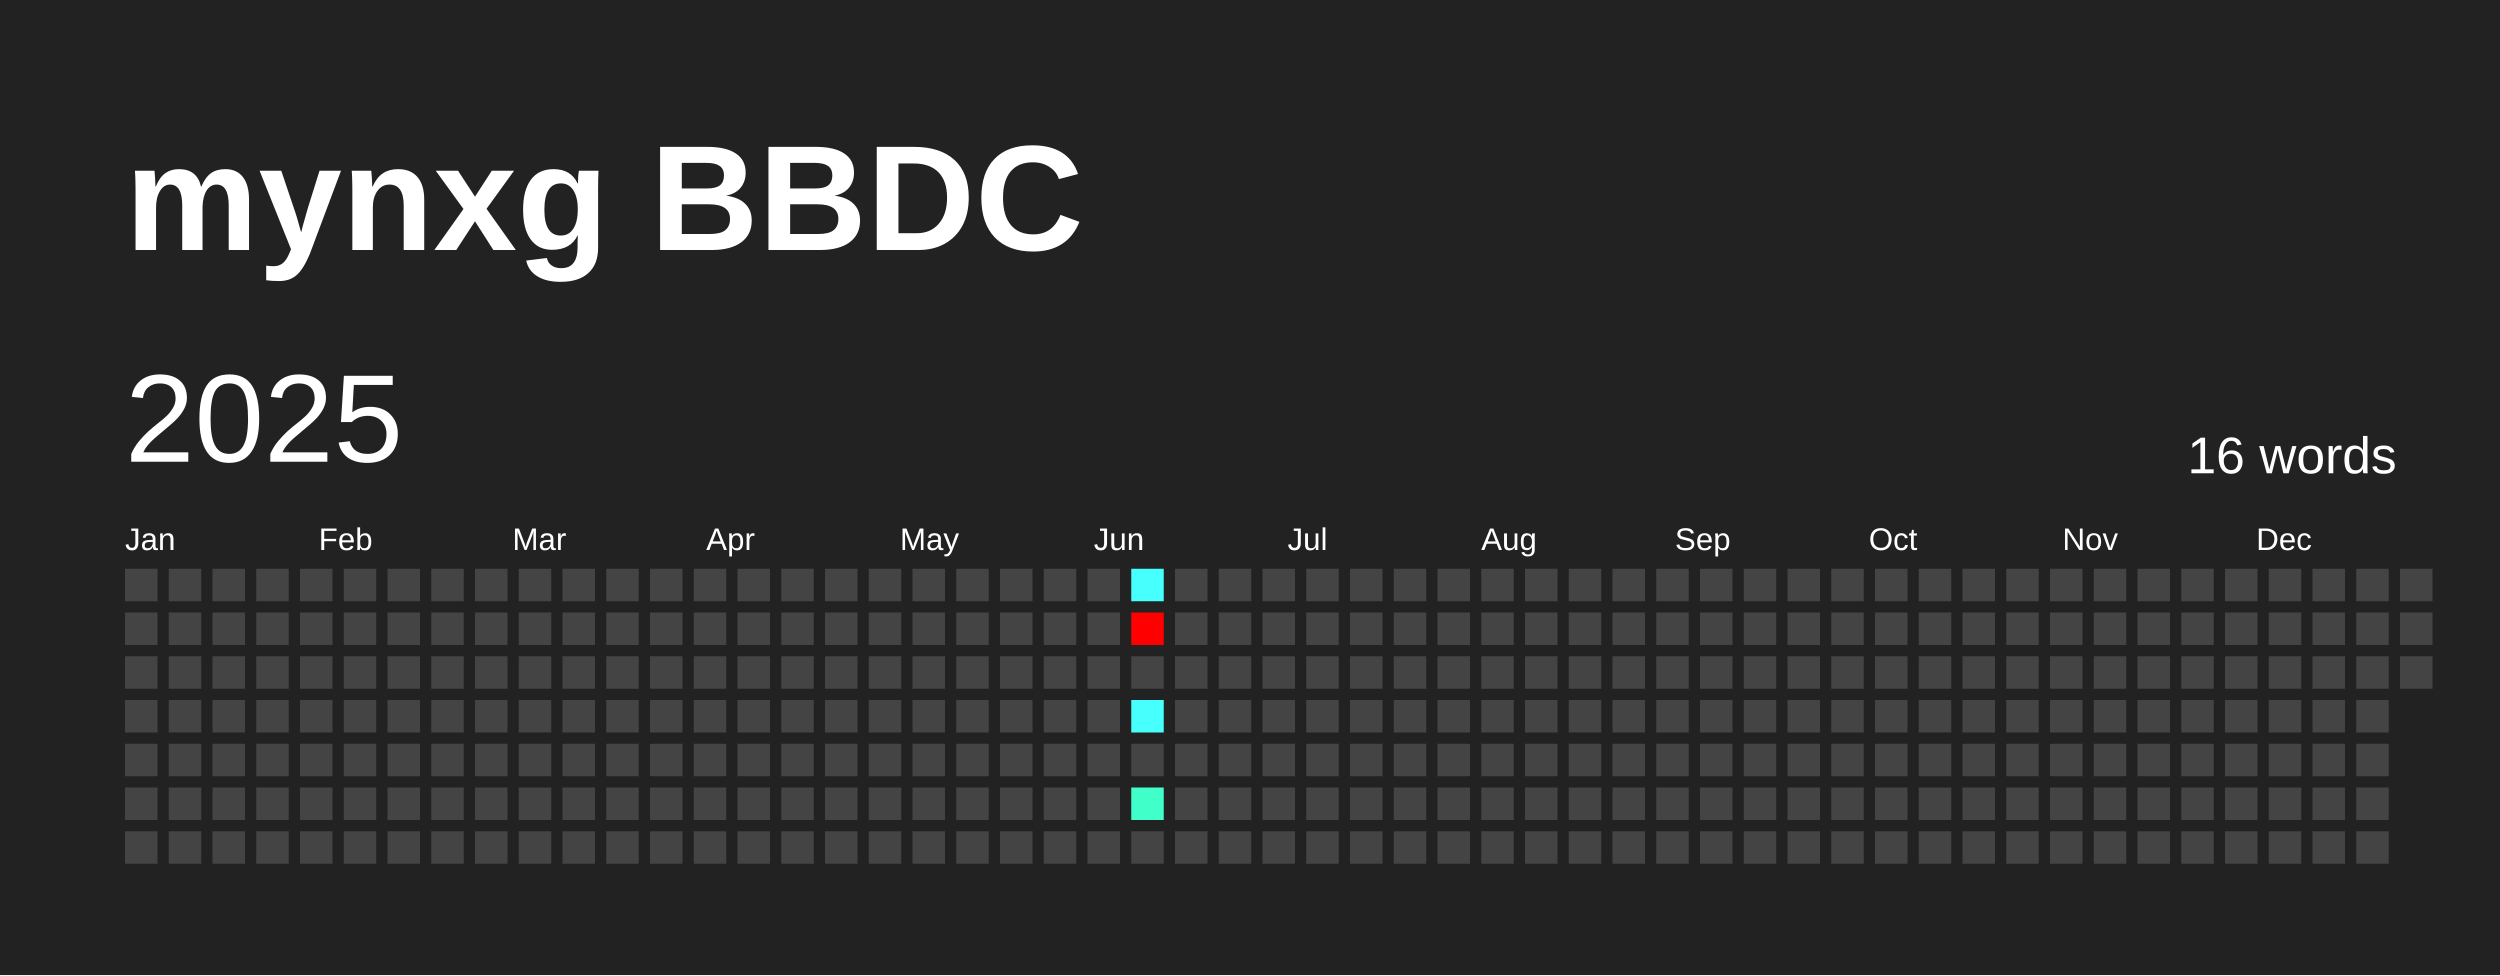
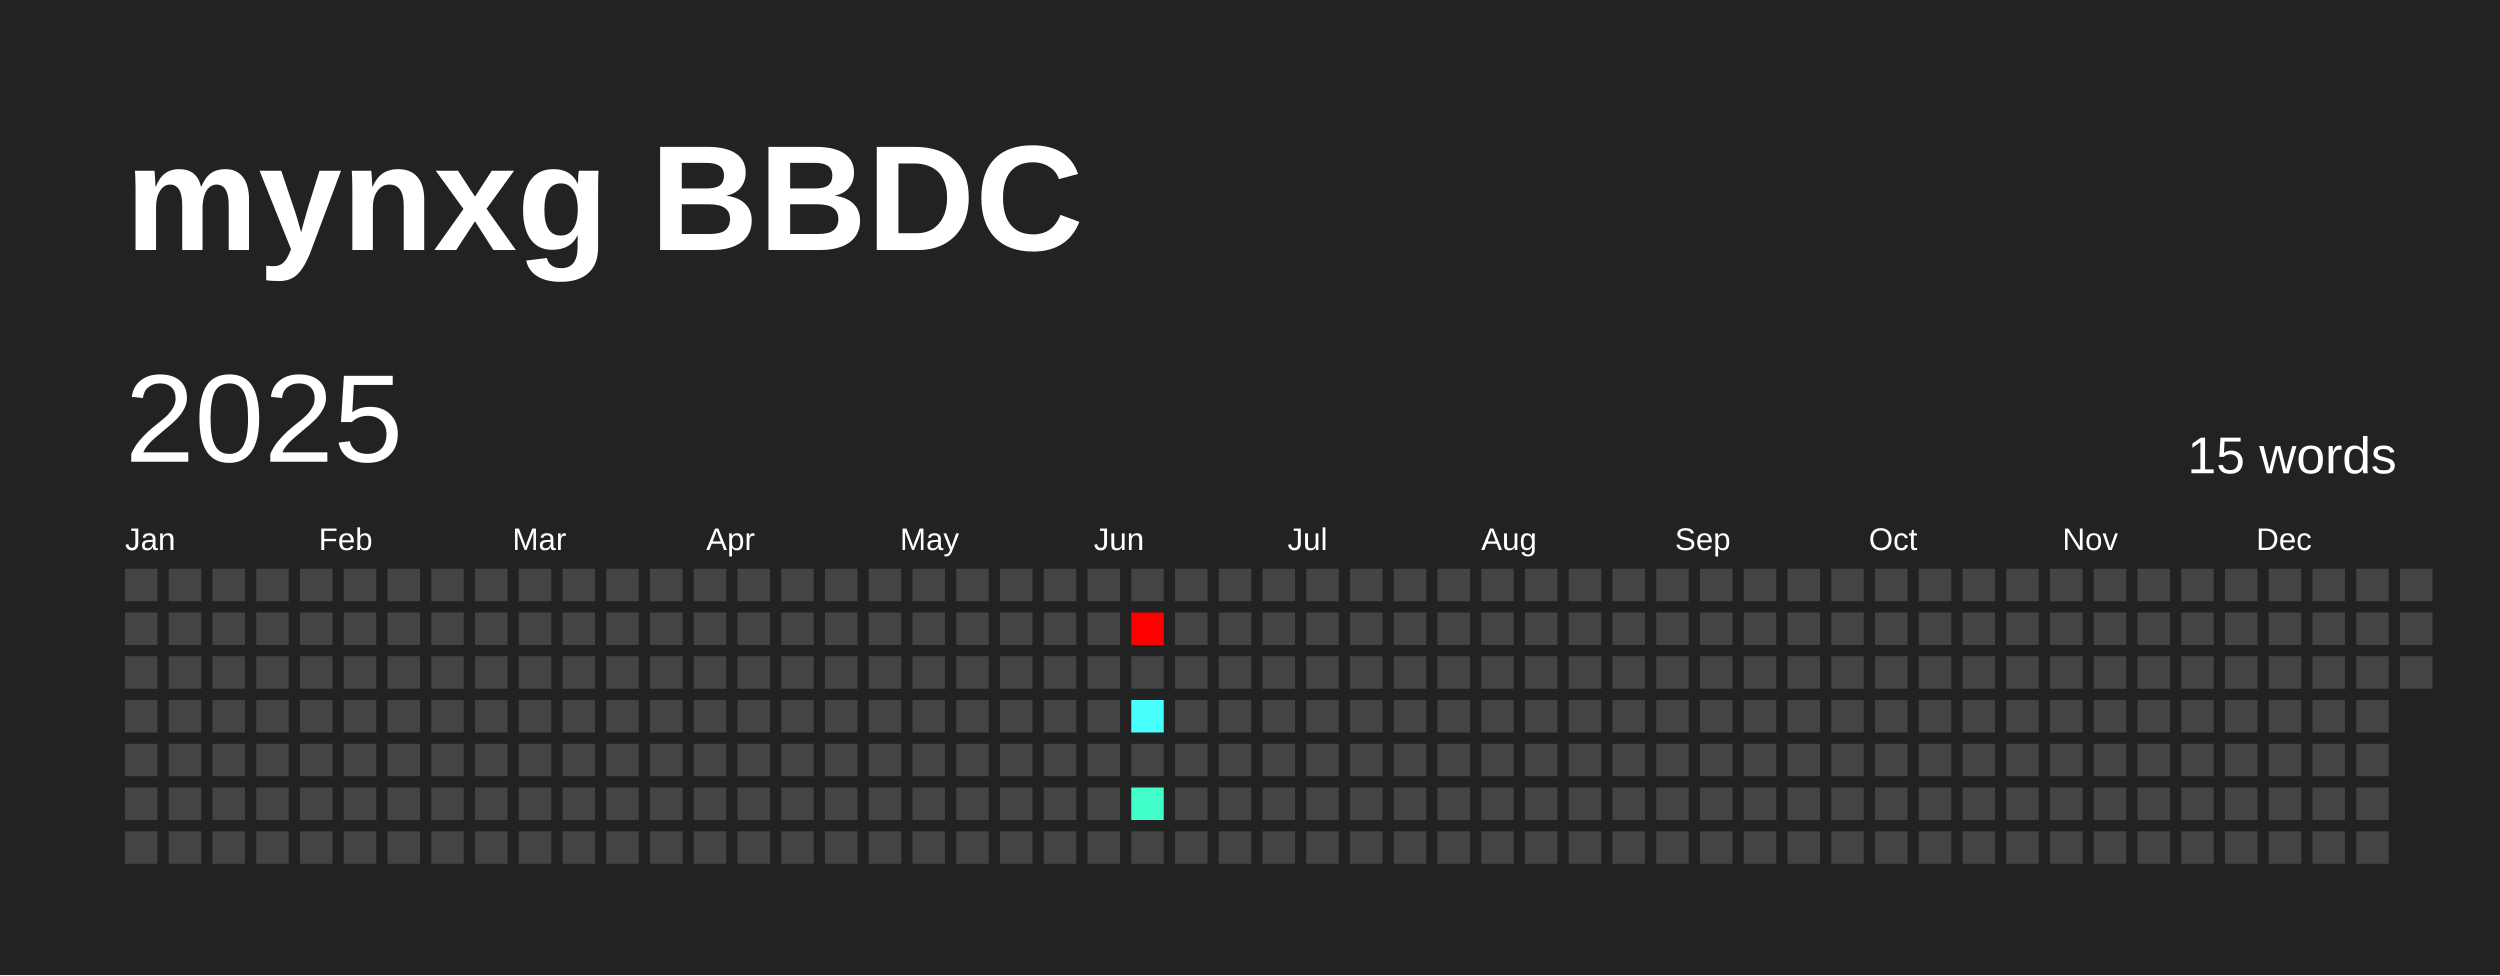
<svg xmlns="http://www.w3.org/2000/svg" baseProfile="full" height="78mm" version="1.1" viewBox="0,0,200,78" width="200mm">
  <defs />
  <rect fill="#222222" height="78" width="200" x="0" y="0" />
  <text fill="#FFFFFF" style="font-size:12px; font-family:Arial; font-weight:bold;" x="10" y="20">mynxg BBDC</text>
  <text dominant-baseline="hanging" fill="#FFFFFF" style="font-size:10.0px; font-family:Arial;" x="10" y="30">2025</text>
-   <text dominant-baseline="hanging" fill="#FFFFFF" style="font-size:4.125px; font-family:Arial;" x="175" y="35">16 words</text>
+   <text dominant-baseline="hanging" fill="#FFFFFF" style="font-size:4.125px; font-family:Arial;" x="175" y="35">15 words</text>
  <text fill="#FFFFFF" style="font-size:2.5px; font-family:Arial" x="10.0" y="44">Jan</text>
  <text fill="#FFFFFF" style="font-size:2.5px; font-family:Arial" x="25.5" y="44">Feb</text>
  <text fill="#FFFFFF" style="font-size:2.5px; font-family:Arial" x="41.0" y="44">Mar</text>
  <text fill="#FFFFFF" style="font-size:2.5px; font-family:Arial" x="56.5" y="44">Apr</text>
  <text fill="#FFFFFF" style="font-size:2.5px; font-family:Arial" x="72.0" y="44">May</text>
  <text fill="#FFFFFF" style="font-size:2.5px; font-family:Arial" x="87.5" y="44">Jun</text>
  <text fill="#FFFFFF" style="font-size:2.5px; font-family:Arial" x="103.0" y="44">Jul</text>
  <text fill="#FFFFFF" style="font-size:2.5px; font-family:Arial" x="118.5" y="44">Aug</text>
  <text fill="#FFFFFF" style="font-size:2.5px; font-family:Arial" x="134.0" y="44">Sep</text>
  <text fill="#FFFFFF" style="font-size:2.5px; font-family:Arial" x="149.5" y="44">Oct</text>
  <text fill="#FFFFFF" style="font-size:2.5px; font-family:Arial" x="165.0" y="44">Nov</text>
  <text fill="#FFFFFF" style="font-size:2.5px; font-family:Arial" x="180.5" y="44">Dec</text>
  <rect fill="#444444" height="2.6" width="2.6" x="10.0" y="45.5" />
  <rect fill="#444444" height="2.6" width="2.6" x="10.0" y="49.0" />
  <rect fill="#444444" height="2.6" width="2.6" x="10.0" y="52.5" />
  <rect fill="#444444" height="2.6" width="2.6" x="10.0" y="56.0" />
  <rect fill="#444444" height="2.6" width="2.6" x="10.0" y="59.5" />
  <rect fill="#444444" height="2.6" width="2.6" x="10.0" y="63.0" />
  <rect fill="#444444" height="2.6" width="2.6" x="10.0" y="66.5" />
  <rect fill="#444444" height="2.6" width="2.6" x="13.5" y="45.5" />
  <rect fill="#444444" height="2.6" width="2.6" x="13.5" y="49.0" />
  <rect fill="#444444" height="2.6" width="2.6" x="13.5" y="52.5" />
  <rect fill="#444444" height="2.6" width="2.6" x="13.5" y="56.0" />
  <rect fill="#444444" height="2.6" width="2.6" x="13.5" y="59.5" />
  <rect fill="#444444" height="2.6" width="2.6" x="13.5" y="63.0" />
  <rect fill="#444444" height="2.6" width="2.6" x="13.5" y="66.5" />
  <rect fill="#444444" height="2.6" width="2.6" x="17.0" y="45.5" />
  <rect fill="#444444" height="2.6" width="2.6" x="17.0" y="49.0" />
  <rect fill="#444444" height="2.6" width="2.6" x="17.0" y="52.5" />
  <rect fill="#444444" height="2.6" width="2.6" x="17.0" y="56.0" />
  <rect fill="#444444" height="2.6" width="2.6" x="17.0" y="59.5" />
  <rect fill="#444444" height="2.6" width="2.6" x="17.0" y="63.0" />
  <rect fill="#444444" height="2.6" width="2.6" x="17.0" y="66.5" />
  <rect fill="#444444" height="2.6" width="2.6" x="20.5" y="45.5" />
  <rect fill="#444444" height="2.6" width="2.6" x="20.5" y="49.0" />
  <rect fill="#444444" height="2.6" width="2.6" x="20.5" y="52.5" />
  <rect fill="#444444" height="2.6" width="2.6" x="20.5" y="56.0" />
  <rect fill="#444444" height="2.6" width="2.6" x="20.5" y="59.5" />
  <rect fill="#444444" height="2.6" width="2.6" x="20.5" y="63.0" />
  <rect fill="#444444" height="2.6" width="2.6" x="20.5" y="66.5" />
  <rect fill="#444444" height="2.6" width="2.6" x="24.0" y="45.5" />
  <rect fill="#444444" height="2.6" width="2.6" x="24.0" y="49.0" />
  <rect fill="#444444" height="2.6" width="2.6" x="24.0" y="52.5" />
  <rect fill="#444444" height="2.6" width="2.6" x="24.0" y="56.0" />
  <rect fill="#444444" height="2.6" width="2.6" x="24.0" y="59.5" />
  <rect fill="#444444" height="2.6" width="2.6" x="24.0" y="63.0" />
  <rect fill="#444444" height="2.6" width="2.6" x="24.0" y="66.5" />
  <rect fill="#444444" height="2.6" width="2.6" x="27.5" y="45.5" />
  <rect fill="#444444" height="2.6" width="2.6" x="27.5" y="49.0" />
  <rect fill="#444444" height="2.6" width="2.6" x="27.5" y="52.5" />
  <rect fill="#444444" height="2.6" width="2.6" x="27.5" y="56.0" />
  <rect fill="#444444" height="2.6" width="2.6" x="27.5" y="59.5" />
  <rect fill="#444444" height="2.6" width="2.6" x="27.5" y="63.0" />
  <rect fill="#444444" height="2.6" width="2.6" x="27.5" y="66.5" />
  <rect fill="#444444" height="2.6" width="2.6" x="31.0" y="45.5" />
  <rect fill="#444444" height="2.6" width="2.6" x="31.0" y="49.0" />
  <rect fill="#444444" height="2.6" width="2.6" x="31.0" y="52.5" />
  <rect fill="#444444" height="2.6" width="2.6" x="31.0" y="56.0" />
  <rect fill="#444444" height="2.6" width="2.6" x="31.0" y="59.5" />
  <rect fill="#444444" height="2.6" width="2.6" x="31.0" y="63.0" />
  <rect fill="#444444" height="2.6" width="2.6" x="31.0" y="66.5" />
  <rect fill="#444444" height="2.6" width="2.6" x="34.5" y="45.5" />
  <rect fill="#444444" height="2.6" width="2.6" x="34.5" y="49.0" />
  <rect fill="#444444" height="2.6" width="2.6" x="34.5" y="52.5" />
  <rect fill="#444444" height="2.6" width="2.6" x="34.5" y="56.0" />
  <rect fill="#444444" height="2.6" width="2.6" x="34.5" y="59.5" />
  <rect fill="#444444" height="2.6" width="2.6" x="34.5" y="63.0" />
  <rect fill="#444444" height="2.6" width="2.6" x="34.5" y="66.5" />
  <rect fill="#444444" height="2.6" width="2.6" x="38.0" y="45.5" />
  <rect fill="#444444" height="2.6" width="2.6" x="38.0" y="49.0" />
  <rect fill="#444444" height="2.6" width="2.6" x="38.0" y="52.5" />
  <rect fill="#444444" height="2.6" width="2.6" x="38.0" y="56.0" />
  <rect fill="#444444" height="2.6" width="2.6" x="38.0" y="59.5" />
  <rect fill="#444444" height="2.6" width="2.6" x="38.0" y="63.0" />
  <rect fill="#444444" height="2.6" width="2.6" x="38.0" y="66.5" />
  <rect fill="#444444" height="2.6" width="2.6" x="41.5" y="45.5" />
  <rect fill="#444444" height="2.6" width="2.6" x="41.5" y="49.0" />
  <rect fill="#444444" height="2.6" width="2.6" x="41.5" y="52.5" />
  <rect fill="#444444" height="2.6" width="2.6" x="41.5" y="56.0" />
  <rect fill="#444444" height="2.6" width="2.6" x="41.5" y="59.5" />
  <rect fill="#444444" height="2.6" width="2.6" x="41.5" y="63.0" />
  <rect fill="#444444" height="2.6" width="2.6" x="41.5" y="66.5" />
  <rect fill="#444444" height="2.6" width="2.6" x="45.0" y="45.5" />
  <rect fill="#444444" height="2.6" width="2.6" x="45.0" y="49.0" />
  <rect fill="#444444" height="2.6" width="2.6" x="45.0" y="52.5" />
  <rect fill="#444444" height="2.6" width="2.6" x="45.0" y="56.0" />
  <rect fill="#444444" height="2.6" width="2.6" x="45.0" y="59.5" />
  <rect fill="#444444" height="2.6" width="2.6" x="45.0" y="63.0" />
  <rect fill="#444444" height="2.6" width="2.6" x="45.0" y="66.5" />
  <rect fill="#444444" height="2.6" width="2.6" x="48.5" y="45.5" />
  <rect fill="#444444" height="2.6" width="2.6" x="48.5" y="49.0" />
  <rect fill="#444444" height="2.6" width="2.6" x="48.5" y="52.5" />
  <rect fill="#444444" height="2.6" width="2.6" x="48.5" y="56.0" />
  <rect fill="#444444" height="2.6" width="2.6" x="48.5" y="59.5" />
  <rect fill="#444444" height="2.6" width="2.6" x="48.5" y="63.0" />
  <rect fill="#444444" height="2.6" width="2.6" x="48.5" y="66.5" />
  <rect fill="#444444" height="2.6" width="2.6" x="52.0" y="45.5" />
  <rect fill="#444444" height="2.6" width="2.6" x="52.0" y="49.0" />
  <rect fill="#444444" height="2.6" width="2.6" x="52.0" y="52.5" />
  <rect fill="#444444" height="2.6" width="2.6" x="52.0" y="56.0" />
  <rect fill="#444444" height="2.6" width="2.6" x="52.0" y="59.5" />
  <rect fill="#444444" height="2.6" width="2.6" x="52.0" y="63.0" />
  <rect fill="#444444" height="2.6" width="2.6" x="52.0" y="66.5" />
  <rect fill="#444444" height="2.6" width="2.6" x="55.5" y="45.5" />
  <rect fill="#444444" height="2.6" width="2.6" x="55.5" y="49.0" />
  <rect fill="#444444" height="2.6" width="2.6" x="55.5" y="52.5" />
  <rect fill="#444444" height="2.6" width="2.6" x="55.5" y="56.0" />
  <rect fill="#444444" height="2.6" width="2.6" x="55.5" y="59.5" />
  <rect fill="#444444" height="2.6" width="2.6" x="55.5" y="63.0" />
  <rect fill="#444444" height="2.6" width="2.6" x="55.5" y="66.5" />
  <rect fill="#444444" height="2.6" width="2.6" x="59.0" y="45.5" />
  <rect fill="#444444" height="2.6" width="2.6" x="59.0" y="49.0" />
  <rect fill="#444444" height="2.6" width="2.6" x="59.0" y="52.5" />
  <rect fill="#444444" height="2.6" width="2.6" x="59.0" y="56.0" />
  <rect fill="#444444" height="2.6" width="2.6" x="59.0" y="59.5" />
  <rect fill="#444444" height="2.6" width="2.6" x="59.0" y="63.0" />
  <rect fill="#444444" height="2.6" width="2.6" x="59.0" y="66.5" />
  <rect fill="#444444" height="2.6" width="2.6" x="62.5" y="45.5" />
  <rect fill="#444444" height="2.6" width="2.6" x="62.5" y="49.0" />
  <rect fill="#444444" height="2.6" width="2.6" x="62.5" y="52.5" />
  <rect fill="#444444" height="2.6" width="2.6" x="62.5" y="56.0" />
  <rect fill="#444444" height="2.6" width="2.6" x="62.5" y="59.5" />
  <rect fill="#444444" height="2.6" width="2.6" x="62.5" y="63.0" />
  <rect fill="#444444" height="2.6" width="2.6" x="62.5" y="66.5" />
  <rect fill="#444444" height="2.6" width="2.6" x="66.0" y="45.5" />
  <rect fill="#444444" height="2.6" width="2.6" x="66.0" y="49.0" />
  <rect fill="#444444" height="2.6" width="2.6" x="66.0" y="52.5" />
  <rect fill="#444444" height="2.6" width="2.6" x="66.0" y="56.0" />
  <rect fill="#444444" height="2.6" width="2.6" x="66.0" y="59.5" />
  <rect fill="#444444" height="2.6" width="2.6" x="66.0" y="63.0" />
  <rect fill="#444444" height="2.6" width="2.6" x="66.0" y="66.5" />
  <rect fill="#444444" height="2.6" width="2.6" x="69.5" y="45.5" />
  <rect fill="#444444" height="2.6" width="2.6" x="69.5" y="49.0" />
  <rect fill="#444444" height="2.6" width="2.6" x="69.5" y="52.5" />
  <rect fill="#444444" height="2.6" width="2.6" x="69.5" y="56.0" />
  <rect fill="#444444" height="2.6" width="2.6" x="69.5" y="59.5" />
  <rect fill="#444444" height="2.6" width="2.6" x="69.5" y="63.0" />
  <rect fill="#444444" height="2.6" width="2.6" x="69.5" y="66.5" />
  <rect fill="#444444" height="2.6" width="2.6" x="73.0" y="45.5" />
  <rect fill="#444444" height="2.6" width="2.6" x="73.0" y="49.0" />
  <rect fill="#444444" height="2.6" width="2.6" x="73.0" y="52.5" />
  <rect fill="#444444" height="2.6" width="2.6" x="73.0" y="56.0" />
  <rect fill="#444444" height="2.6" width="2.6" x="73.0" y="59.5" />
  <rect fill="#444444" height="2.6" width="2.6" x="73.0" y="63.0" />
  <rect fill="#444444" height="2.6" width="2.6" x="73.0" y="66.5" />
  <rect fill="#444444" height="2.6" width="2.6" x="76.5" y="45.5" />
  <rect fill="#444444" height="2.6" width="2.6" x="76.5" y="49.0" />
  <rect fill="#444444" height="2.6" width="2.6" x="76.5" y="52.5" />
  <rect fill="#444444" height="2.6" width="2.6" x="76.5" y="56.0" />
  <rect fill="#444444" height="2.6" width="2.6" x="76.5" y="59.5" />
  <rect fill="#444444" height="2.6" width="2.6" x="76.5" y="63.0" />
  <rect fill="#444444" height="2.6" width="2.6" x="76.5" y="66.5" />
  <rect fill="#444444" height="2.6" width="2.6" x="80.0" y="45.5" />
  <rect fill="#444444" height="2.6" width="2.6" x="80.0" y="49.0" />
  <rect fill="#444444" height="2.6" width="2.6" x="80.0" y="52.5" />
  <rect fill="#444444" height="2.6" width="2.6" x="80.0" y="56.0" />
  <rect fill="#444444" height="2.6" width="2.6" x="80.0" y="59.5" />
  <rect fill="#444444" height="2.6" width="2.6" x="80.0" y="63.0" />
  <rect fill="#444444" height="2.6" width="2.6" x="80.0" y="66.5" />
  <rect fill="#444444" height="2.6" width="2.6" x="83.5" y="45.5" />
  <rect fill="#444444" height="2.6" width="2.6" x="83.5" y="49.0" />
  <rect fill="#444444" height="2.6" width="2.6" x="83.5" y="52.5" />
  <rect fill="#444444" height="2.6" width="2.6" x="83.5" y="56.0" />
  <rect fill="#444444" height="2.6" width="2.6" x="83.5" y="59.5" />
  <rect fill="#444444" height="2.6" width="2.6" x="83.5" y="63.0" />
  <rect fill="#444444" height="2.6" width="2.6" x="83.5" y="66.5" />
  <rect fill="#444444" height="2.6" width="2.6" x="87.0" y="45.5" />
  <rect fill="#444444" height="2.6" width="2.6" x="87.0" y="49.0" />
  <rect fill="#444444" height="2.6" width="2.6" x="87.0" y="52.5" />
  <rect fill="#444444" height="2.6" width="2.6" x="87.0" y="56.0" />
  <rect fill="#444444" height="2.6" width="2.6" x="87.0" y="59.5" />
  <rect fill="#444444" height="2.6" width="2.6" x="87.0" y="63.0" />
  <rect fill="#444444" height="2.6" width="2.6" x="87.0" y="66.5" />
-   <rect fill="#47fffc" height="2.6" width="2.6" x="90.5" y="45.5" />
+   <rect fill="#444444" height="2.6" width="2.6" x="90.5" y="45.5" />
  <rect fill="red" height="2.6" width="2.6" x="90.5" y="49.0" />
  <rect fill="#444444" height="2.6" width="2.6" x="90.5" y="52.5" />
  <rect fill="#47fffc" height="2.6" width="2.6" x="90.5" y="56.0" />
  <rect fill="#444444" height="2.6" width="2.6" x="90.5" y="59.5" />
  <rect fill="#40ffc8" height="2.6" width="2.6" x="90.5" y="63.0" />
  <rect fill="#444444" height="2.6" width="2.6" x="90.5" y="66.5" />
  <rect fill="#444444" height="2.6" width="2.6" x="94.0" y="45.5" />
  <rect fill="#444444" height="2.6" width="2.6" x="94.0" y="49.0" />
  <rect fill="#444444" height="2.6" width="2.6" x="94.0" y="52.5" />
  <rect fill="#444444" height="2.6" width="2.6" x="94.0" y="56.0" />
  <rect fill="#444444" height="2.6" width="2.6" x="94.0" y="59.5" />
  <rect fill="#444444" height="2.6" width="2.6" x="94.0" y="63.0" />
  <rect fill="#444444" height="2.6" width="2.6" x="94.0" y="66.5" />
  <rect fill="#444444" height="2.6" width="2.6" x="97.5" y="45.5" />
  <rect fill="#444444" height="2.6" width="2.6" x="97.5" y="49.0" />
  <rect fill="#444444" height="2.6" width="2.6" x="97.5" y="52.5" />
  <rect fill="#444444" height="2.6" width="2.6" x="97.5" y="56.0" />
  <rect fill="#444444" height="2.6" width="2.6" x="97.5" y="59.5" />
  <rect fill="#444444" height="2.6" width="2.6" x="97.5" y="63.0" />
  <rect fill="#444444" height="2.6" width="2.6" x="97.5" y="66.5" />
  <rect fill="#444444" height="2.6" width="2.6" x="101.0" y="45.5" />
  <rect fill="#444444" height="2.6" width="2.6" x="101.0" y="49.0" />
  <rect fill="#444444" height="2.6" width="2.6" x="101.0" y="52.5" />
  <rect fill="#444444" height="2.6" width="2.6" x="101.0" y="56.0" />
  <rect fill="#444444" height="2.6" width="2.6" x="101.0" y="59.5" />
  <rect fill="#444444" height="2.6" width="2.6" x="101.0" y="63.0" />
  <rect fill="#444444" height="2.6" width="2.6" x="101.0" y="66.5" />
  <rect fill="#444444" height="2.6" width="2.6" x="104.5" y="45.5" />
  <rect fill="#444444" height="2.6" width="2.6" x="104.5" y="49.0" />
  <rect fill="#444444" height="2.6" width="2.6" x="104.5" y="52.5" />
  <rect fill="#444444" height="2.6" width="2.6" x="104.5" y="56.0" />
  <rect fill="#444444" height="2.6" width="2.6" x="104.5" y="59.5" />
  <rect fill="#444444" height="2.6" width="2.6" x="104.5" y="63.0" />
  <rect fill="#444444" height="2.6" width="2.6" x="104.5" y="66.5" />
  <rect fill="#444444" height="2.6" width="2.6" x="108.0" y="45.5" />
  <rect fill="#444444" height="2.6" width="2.6" x="108.0" y="49.0" />
  <rect fill="#444444" height="2.6" width="2.6" x="108.0" y="52.5" />
  <rect fill="#444444" height="2.6" width="2.6" x="108.0" y="56.0" />
  <rect fill="#444444" height="2.6" width="2.6" x="108.0" y="59.5" />
  <rect fill="#444444" height="2.6" width="2.6" x="108.0" y="63.0" />
  <rect fill="#444444" height="2.6" width="2.6" x="108.0" y="66.5" />
  <rect fill="#444444" height="2.6" width="2.6" x="111.5" y="45.5" />
  <rect fill="#444444" height="2.6" width="2.6" x="111.5" y="49.0" />
  <rect fill="#444444" height="2.6" width="2.6" x="111.5" y="52.5" />
  <rect fill="#444444" height="2.6" width="2.6" x="111.5" y="56.0" />
  <rect fill="#444444" height="2.6" width="2.6" x="111.5" y="59.5" />
  <rect fill="#444444" height="2.6" width="2.6" x="111.5" y="63.0" />
  <rect fill="#444444" height="2.6" width="2.6" x="111.5" y="66.5" />
  <rect fill="#444444" height="2.6" width="2.6" x="115.0" y="45.5" />
  <rect fill="#444444" height="2.6" width="2.6" x="115.0" y="49.0" />
  <rect fill="#444444" height="2.6" width="2.6" x="115.0" y="52.5" />
  <rect fill="#444444" height="2.6" width="2.6" x="115.0" y="56.0" />
  <rect fill="#444444" height="2.6" width="2.6" x="115.0" y="59.5" />
  <rect fill="#444444" height="2.6" width="2.6" x="115.0" y="63.0" />
  <rect fill="#444444" height="2.6" width="2.6" x="115.0" y="66.5" />
  <rect fill="#444444" height="2.6" width="2.6" x="118.5" y="45.5" />
  <rect fill="#444444" height="2.6" width="2.6" x="118.5" y="49.0" />
  <rect fill="#444444" height="2.6" width="2.6" x="118.5" y="52.5" />
  <rect fill="#444444" height="2.6" width="2.6" x="118.5" y="56.0" />
  <rect fill="#444444" height="2.6" width="2.6" x="118.5" y="59.5" />
  <rect fill="#444444" height="2.6" width="2.6" x="118.5" y="63.0" />
  <rect fill="#444444" height="2.6" width="2.6" x="118.5" y="66.5" />
  <rect fill="#444444" height="2.6" width="2.6" x="122.0" y="45.5" />
  <rect fill="#444444" height="2.6" width="2.6" x="122.0" y="49.0" />
  <rect fill="#444444" height="2.6" width="2.6" x="122.0" y="52.5" />
  <rect fill="#444444" height="2.6" width="2.6" x="122.0" y="56.0" />
  <rect fill="#444444" height="2.6" width="2.6" x="122.0" y="59.5" />
  <rect fill="#444444" height="2.6" width="2.6" x="122.0" y="63.0" />
  <rect fill="#444444" height="2.6" width="2.6" x="122.0" y="66.5" />
  <rect fill="#444444" height="2.6" width="2.6" x="125.5" y="45.5" />
  <rect fill="#444444" height="2.6" width="2.6" x="125.5" y="49.0" />
  <rect fill="#444444" height="2.6" width="2.6" x="125.5" y="52.5" />
  <rect fill="#444444" height="2.6" width="2.6" x="125.5" y="56.0" />
  <rect fill="#444444" height="2.6" width="2.6" x="125.5" y="59.5" />
  <rect fill="#444444" height="2.6" width="2.6" x="125.5" y="63.0" />
  <rect fill="#444444" height="2.6" width="2.6" x="125.5" y="66.5" />
  <rect fill="#444444" height="2.6" width="2.6" x="129.0" y="45.5" />
  <rect fill="#444444" height="2.6" width="2.6" x="129.0" y="49.0" />
  <rect fill="#444444" height="2.6" width="2.6" x="129.0" y="52.5" />
  <rect fill="#444444" height="2.6" width="2.6" x="129.0" y="56.0" />
  <rect fill="#444444" height="2.6" width="2.6" x="129.0" y="59.5" />
  <rect fill="#444444" height="2.6" width="2.6" x="129.0" y="63.0" />
  <rect fill="#444444" height="2.6" width="2.6" x="129.0" y="66.5" />
  <rect fill="#444444" height="2.6" width="2.6" x="132.5" y="45.5" />
  <rect fill="#444444" height="2.6" width="2.6" x="132.5" y="49.0" />
  <rect fill="#444444" height="2.6" width="2.6" x="132.5" y="52.5" />
  <rect fill="#444444" height="2.6" width="2.6" x="132.5" y="56.0" />
  <rect fill="#444444" height="2.6" width="2.6" x="132.5" y="59.5" />
  <rect fill="#444444" height="2.6" width="2.6" x="132.5" y="63.0" />
  <rect fill="#444444" height="2.6" width="2.6" x="132.5" y="66.5" />
  <rect fill="#444444" height="2.6" width="2.6" x="136.0" y="45.5" />
  <rect fill="#444444" height="2.6" width="2.6" x="136.0" y="49.0" />
  <rect fill="#444444" height="2.6" width="2.6" x="136.0" y="52.5" />
  <rect fill="#444444" height="2.6" width="2.6" x="136.0" y="56.0" />
  <rect fill="#444444" height="2.6" width="2.6" x="136.0" y="59.5" />
  <rect fill="#444444" height="2.6" width="2.6" x="136.0" y="63.0" />
  <rect fill="#444444" height="2.6" width="2.6" x="136.0" y="66.5" />
  <rect fill="#444444" height="2.6" width="2.6" x="139.5" y="45.5" />
  <rect fill="#444444" height="2.6" width="2.6" x="139.5" y="49.0" />
  <rect fill="#444444" height="2.6" width="2.6" x="139.5" y="52.5" />
  <rect fill="#444444" height="2.6" width="2.6" x="139.5" y="56.0" />
  <rect fill="#444444" height="2.6" width="2.6" x="139.5" y="59.5" />
  <rect fill="#444444" height="2.6" width="2.6" x="139.5" y="63.0" />
  <rect fill="#444444" height="2.6" width="2.6" x="139.5" y="66.5" />
  <rect fill="#444444" height="2.6" width="2.6" x="143.0" y="45.5" />
  <rect fill="#444444" height="2.6" width="2.6" x="143.0" y="49.0" />
  <rect fill="#444444" height="2.6" width="2.6" x="143.0" y="52.5" />
  <rect fill="#444444" height="2.6" width="2.6" x="143.0" y="56.0" />
  <rect fill="#444444" height="2.6" width="2.6" x="143.0" y="59.5" />
  <rect fill="#444444" height="2.6" width="2.6" x="143.0" y="63.0" />
  <rect fill="#444444" height="2.6" width="2.6" x="143.0" y="66.5" />
  <rect fill="#444444" height="2.6" width="2.6" x="146.5" y="45.5" />
  <rect fill="#444444" height="2.6" width="2.6" x="146.5" y="49.0" />
  <rect fill="#444444" height="2.6" width="2.6" x="146.5" y="52.5" />
  <rect fill="#444444" height="2.6" width="2.6" x="146.5" y="56.0" />
  <rect fill="#444444" height="2.6" width="2.6" x="146.5" y="59.5" />
  <rect fill="#444444" height="2.6" width="2.6" x="146.5" y="63.0" />
  <rect fill="#444444" height="2.6" width="2.6" x="146.5" y="66.5" />
  <rect fill="#444444" height="2.6" width="2.6" x="150.0" y="45.5" />
  <rect fill="#444444" height="2.6" width="2.6" x="150.0" y="49.0" />
  <rect fill="#444444" height="2.6" width="2.6" x="150.0" y="52.5" />
  <rect fill="#444444" height="2.6" width="2.6" x="150.0" y="56.0" />
  <rect fill="#444444" height="2.6" width="2.6" x="150.0" y="59.5" />
  <rect fill="#444444" height="2.6" width="2.6" x="150.0" y="63.0" />
  <rect fill="#444444" height="2.6" width="2.6" x="150.0" y="66.5" />
  <rect fill="#444444" height="2.6" width="2.6" x="153.5" y="45.5" />
  <rect fill="#444444" height="2.6" width="2.6" x="153.5" y="49.0" />
  <rect fill="#444444" height="2.6" width="2.6" x="153.5" y="52.5" />
  <rect fill="#444444" height="2.6" width="2.6" x="153.5" y="56.0" />
  <rect fill="#444444" height="2.6" width="2.6" x="153.5" y="59.5" />
  <rect fill="#444444" height="2.6" width="2.6" x="153.5" y="63.0" />
  <rect fill="#444444" height="2.6" width="2.6" x="153.5" y="66.5" />
  <rect fill="#444444" height="2.6" width="2.6" x="157.0" y="45.5" />
  <rect fill="#444444" height="2.6" width="2.6" x="157.0" y="49.0" />
  <rect fill="#444444" height="2.6" width="2.6" x="157.0" y="52.5" />
  <rect fill="#444444" height="2.6" width="2.6" x="157.0" y="56.0" />
  <rect fill="#444444" height="2.6" width="2.6" x="157.0" y="59.5" />
  <rect fill="#444444" height="2.6" width="2.6" x="157.0" y="63.0" />
  <rect fill="#444444" height="2.6" width="2.6" x="157.0" y="66.5" />
  <rect fill="#444444" height="2.6" width="2.6" x="160.5" y="45.5" />
  <rect fill="#444444" height="2.6" width="2.6" x="160.5" y="49.0" />
  <rect fill="#444444" height="2.6" width="2.6" x="160.5" y="52.5" />
  <rect fill="#444444" height="2.6" width="2.6" x="160.5" y="56.0" />
  <rect fill="#444444" height="2.6" width="2.6" x="160.5" y="59.5" />
  <rect fill="#444444" height="2.6" width="2.6" x="160.5" y="63.0" />
  <rect fill="#444444" height="2.6" width="2.6" x="160.5" y="66.5" />
  <rect fill="#444444" height="2.6" width="2.6" x="164.0" y="45.5" />
  <rect fill="#444444" height="2.6" width="2.6" x="164.0" y="49.0" />
  <rect fill="#444444" height="2.6" width="2.6" x="164.0" y="52.5" />
  <rect fill="#444444" height="2.6" width="2.6" x="164.0" y="56.0" />
  <rect fill="#444444" height="2.6" width="2.6" x="164.0" y="59.5" />
  <rect fill="#444444" height="2.6" width="2.6" x="164.0" y="63.0" />
  <rect fill="#444444" height="2.6" width="2.6" x="164.0" y="66.5" />
  <rect fill="#444444" height="2.6" width="2.6" x="167.5" y="45.5" />
  <rect fill="#444444" height="2.6" width="2.6" x="167.5" y="49.0" />
  <rect fill="#444444" height="2.6" width="2.6" x="167.5" y="52.5" />
  <rect fill="#444444" height="2.6" width="2.6" x="167.5" y="56.0" />
  <rect fill="#444444" height="2.6" width="2.6" x="167.5" y="59.5" />
  <rect fill="#444444" height="2.6" width="2.6" x="167.5" y="63.0" />
  <rect fill="#444444" height="2.6" width="2.6" x="167.5" y="66.5" />
  <rect fill="#444444" height="2.6" width="2.6" x="171.0" y="45.5" />
  <rect fill="#444444" height="2.6" width="2.6" x="171.0" y="49.0" />
  <rect fill="#444444" height="2.6" width="2.6" x="171.0" y="52.5" />
  <rect fill="#444444" height="2.6" width="2.6" x="171.0" y="56.0" />
  <rect fill="#444444" height="2.6" width="2.6" x="171.0" y="59.5" />
  <rect fill="#444444" height="2.6" width="2.6" x="171.0" y="63.0" />
  <rect fill="#444444" height="2.6" width="2.6" x="171.0" y="66.5" />
  <rect fill="#444444" height="2.6" width="2.6" x="174.5" y="45.5" />
  <rect fill="#444444" height="2.6" width="2.6" x="174.5" y="49.0" />
  <rect fill="#444444" height="2.6" width="2.6" x="174.5" y="52.5" />
  <rect fill="#444444" height="2.6" width="2.6" x="174.5" y="56.0" />
  <rect fill="#444444" height="2.6" width="2.6" x="174.5" y="59.5" />
  <rect fill="#444444" height="2.6" width="2.6" x="174.5" y="63.0" />
  <rect fill="#444444" height="2.6" width="2.6" x="174.5" y="66.5" />
  <rect fill="#444444" height="2.6" width="2.6" x="178.0" y="45.5" />
  <rect fill="#444444" height="2.6" width="2.6" x="178.0" y="49.0" />
  <rect fill="#444444" height="2.6" width="2.6" x="178.0" y="52.5" />
  <rect fill="#444444" height="2.6" width="2.6" x="178.0" y="56.0" />
  <rect fill="#444444" height="2.6" width="2.6" x="178.0" y="59.5" />
  <rect fill="#444444" height="2.6" width="2.6" x="178.0" y="63.0" />
  <rect fill="#444444" height="2.6" width="2.6" x="178.0" y="66.5" />
  <rect fill="#444444" height="2.6" width="2.6" x="181.5" y="45.5" />
  <rect fill="#444444" height="2.6" width="2.6" x="181.5" y="49.0" />
  <rect fill="#444444" height="2.6" width="2.6" x="181.5" y="52.5" />
  <rect fill="#444444" height="2.6" width="2.6" x="181.5" y="56.0" />
  <rect fill="#444444" height="2.6" width="2.6" x="181.5" y="59.5" />
  <rect fill="#444444" height="2.6" width="2.6" x="181.5" y="63.0" />
  <rect fill="#444444" height="2.6" width="2.6" x="181.5" y="66.5" />
  <rect fill="#444444" height="2.6" width="2.6" x="185.0" y="45.5" />
  <rect fill="#444444" height="2.6" width="2.6" x="185.0" y="49.0" />
  <rect fill="#444444" height="2.6" width="2.6" x="185.0" y="52.5" />
  <rect fill="#444444" height="2.6" width="2.6" x="185.0" y="56.0" />
  <rect fill="#444444" height="2.6" width="2.6" x="185.0" y="59.5" />
  <rect fill="#444444" height="2.6" width="2.6" x="185.0" y="63.0" />
  <rect fill="#444444" height="2.6" width="2.6" x="185.0" y="66.5" />
  <rect fill="#444444" height="2.6" width="2.6" x="188.5" y="45.5" />
  <rect fill="#444444" height="2.6" width="2.6" x="188.5" y="49.0" />
  <rect fill="#444444" height="2.6" width="2.6" x="188.5" y="52.5" />
  <rect fill="#444444" height="2.6" width="2.6" x="188.5" y="56.0" />
  <rect fill="#444444" height="2.6" width="2.6" x="188.5" y="59.5" />
  <rect fill="#444444" height="2.6" width="2.6" x="188.5" y="63.0" />
  <rect fill="#444444" height="2.6" width="2.6" x="188.5" y="66.5" />
  <rect fill="#444444" height="2.6" width="2.6" x="192.0" y="45.5" />
  <rect fill="#444444" height="2.6" width="2.6" x="192.0" y="49.0" />
  <rect fill="#444444" height="2.6" width="2.6" x="192.0" y="52.5" />
</svg>
